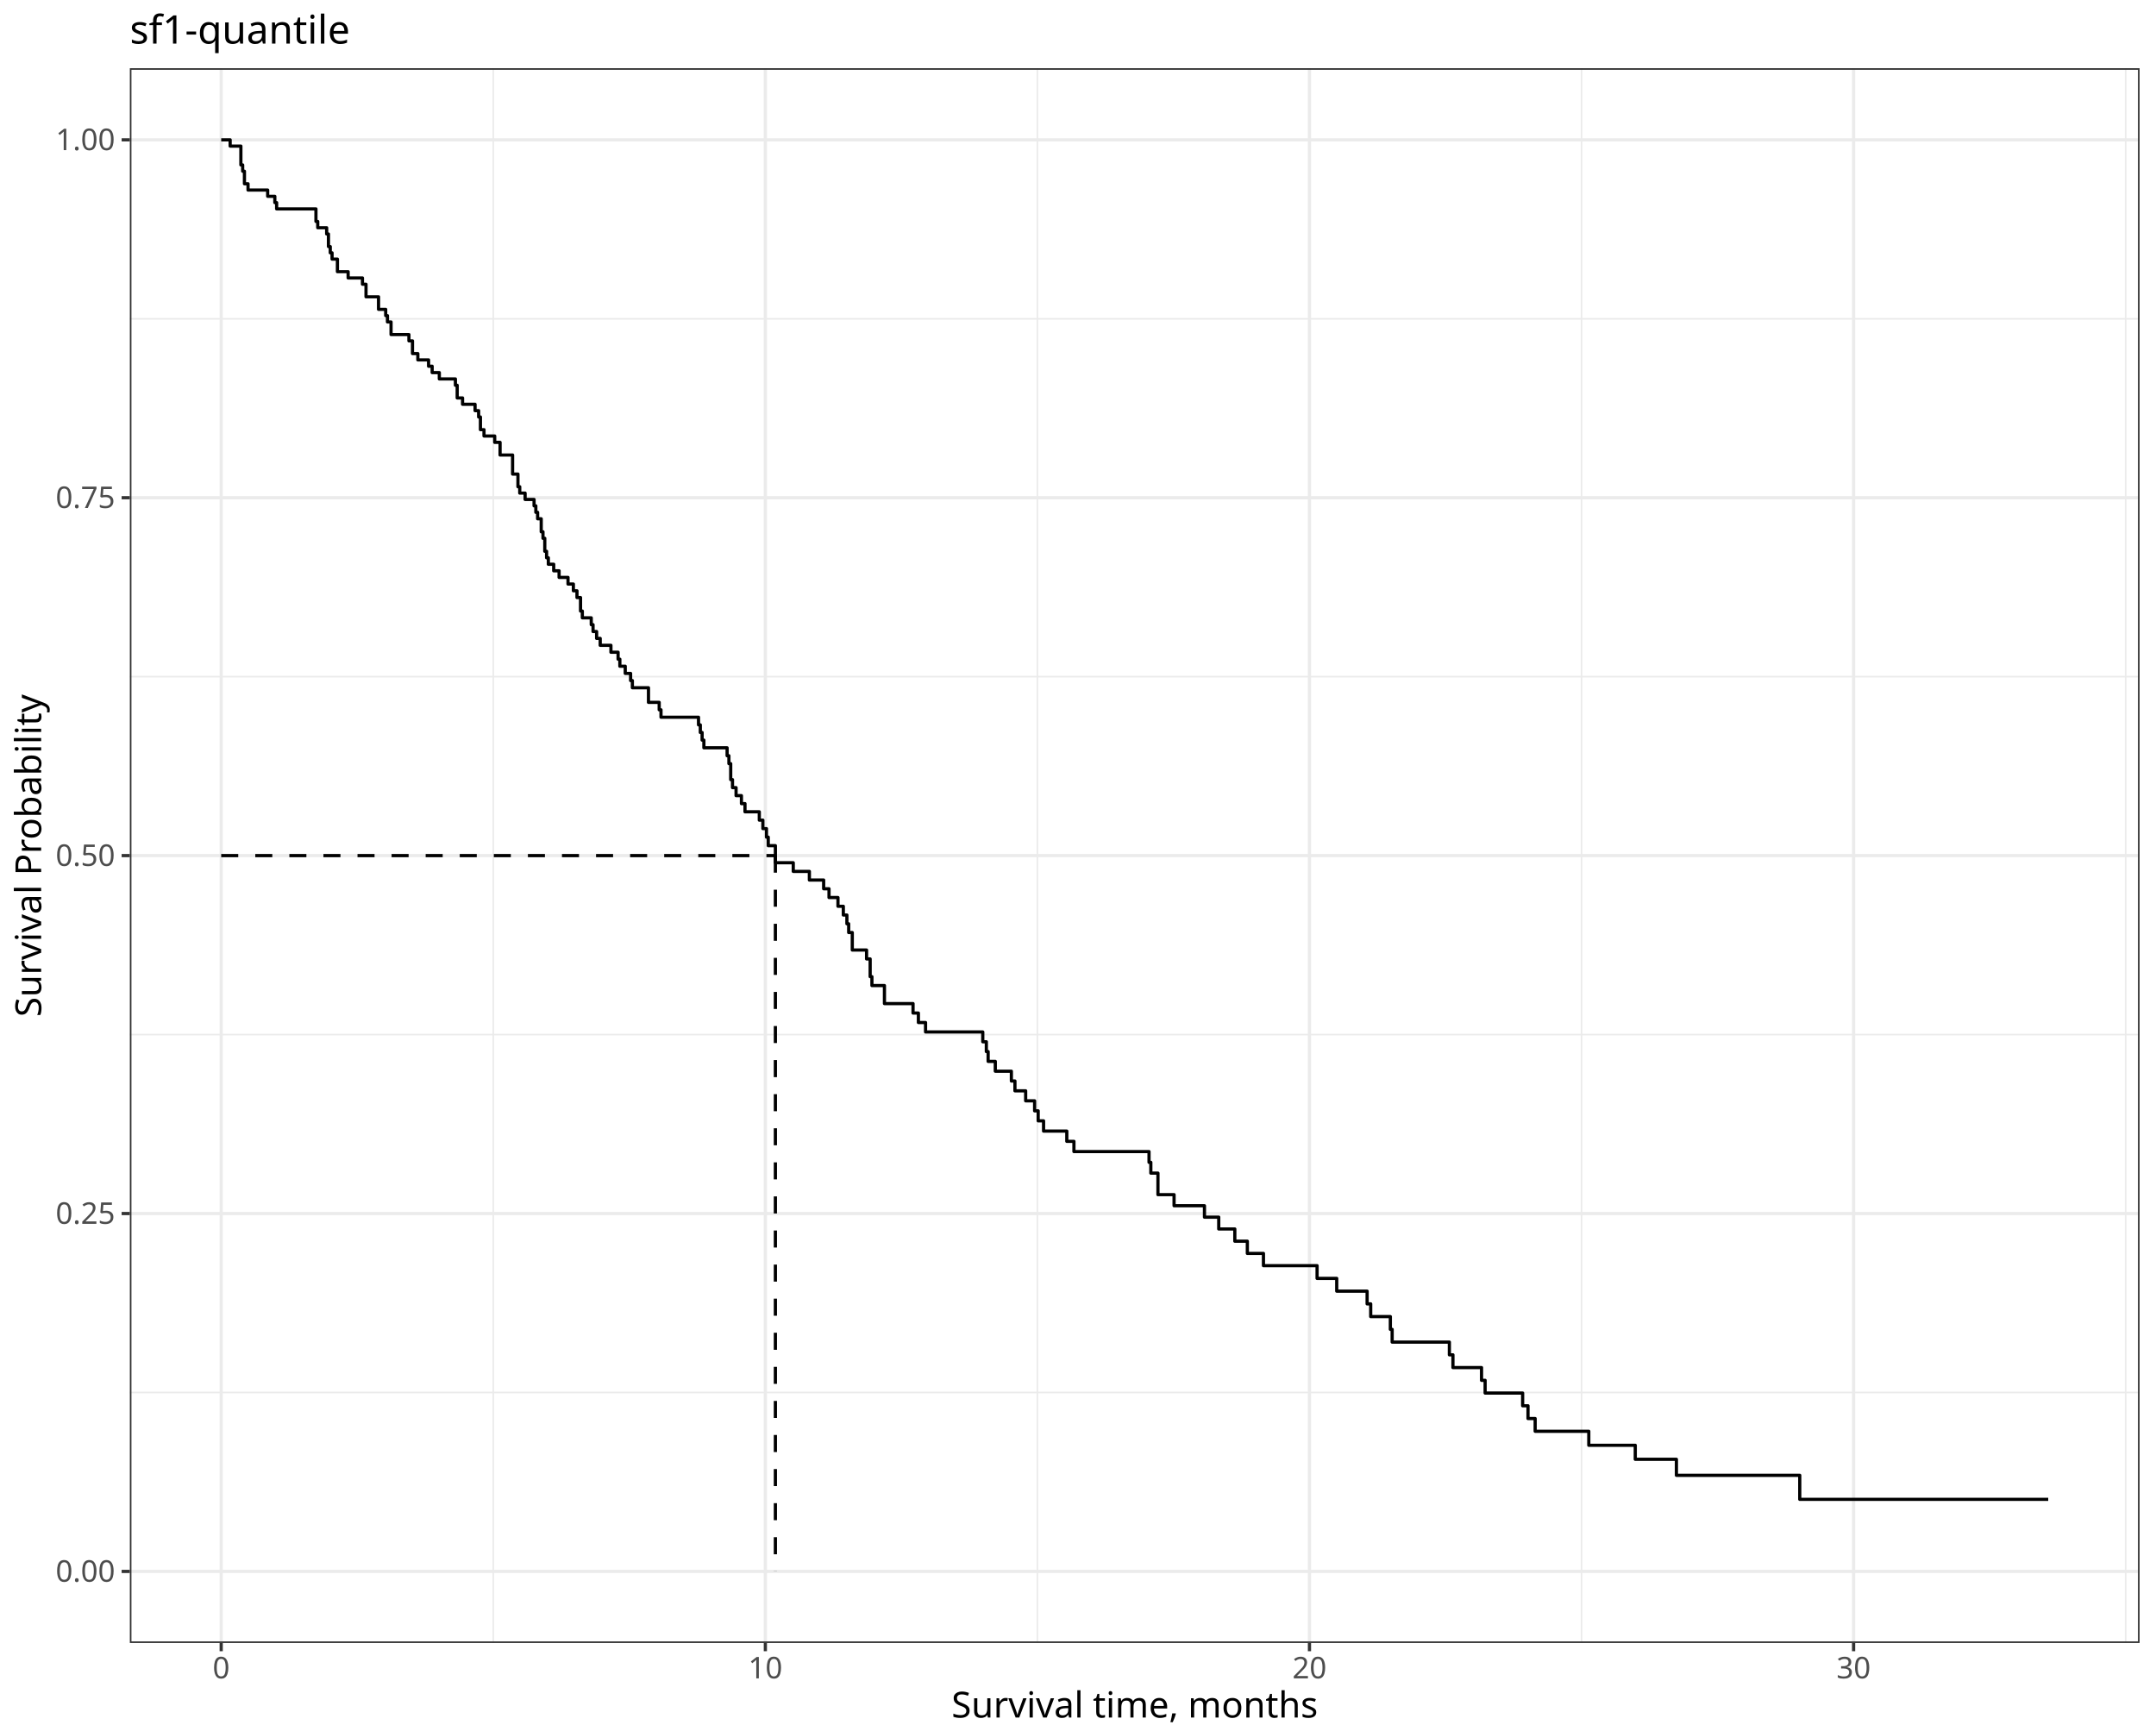
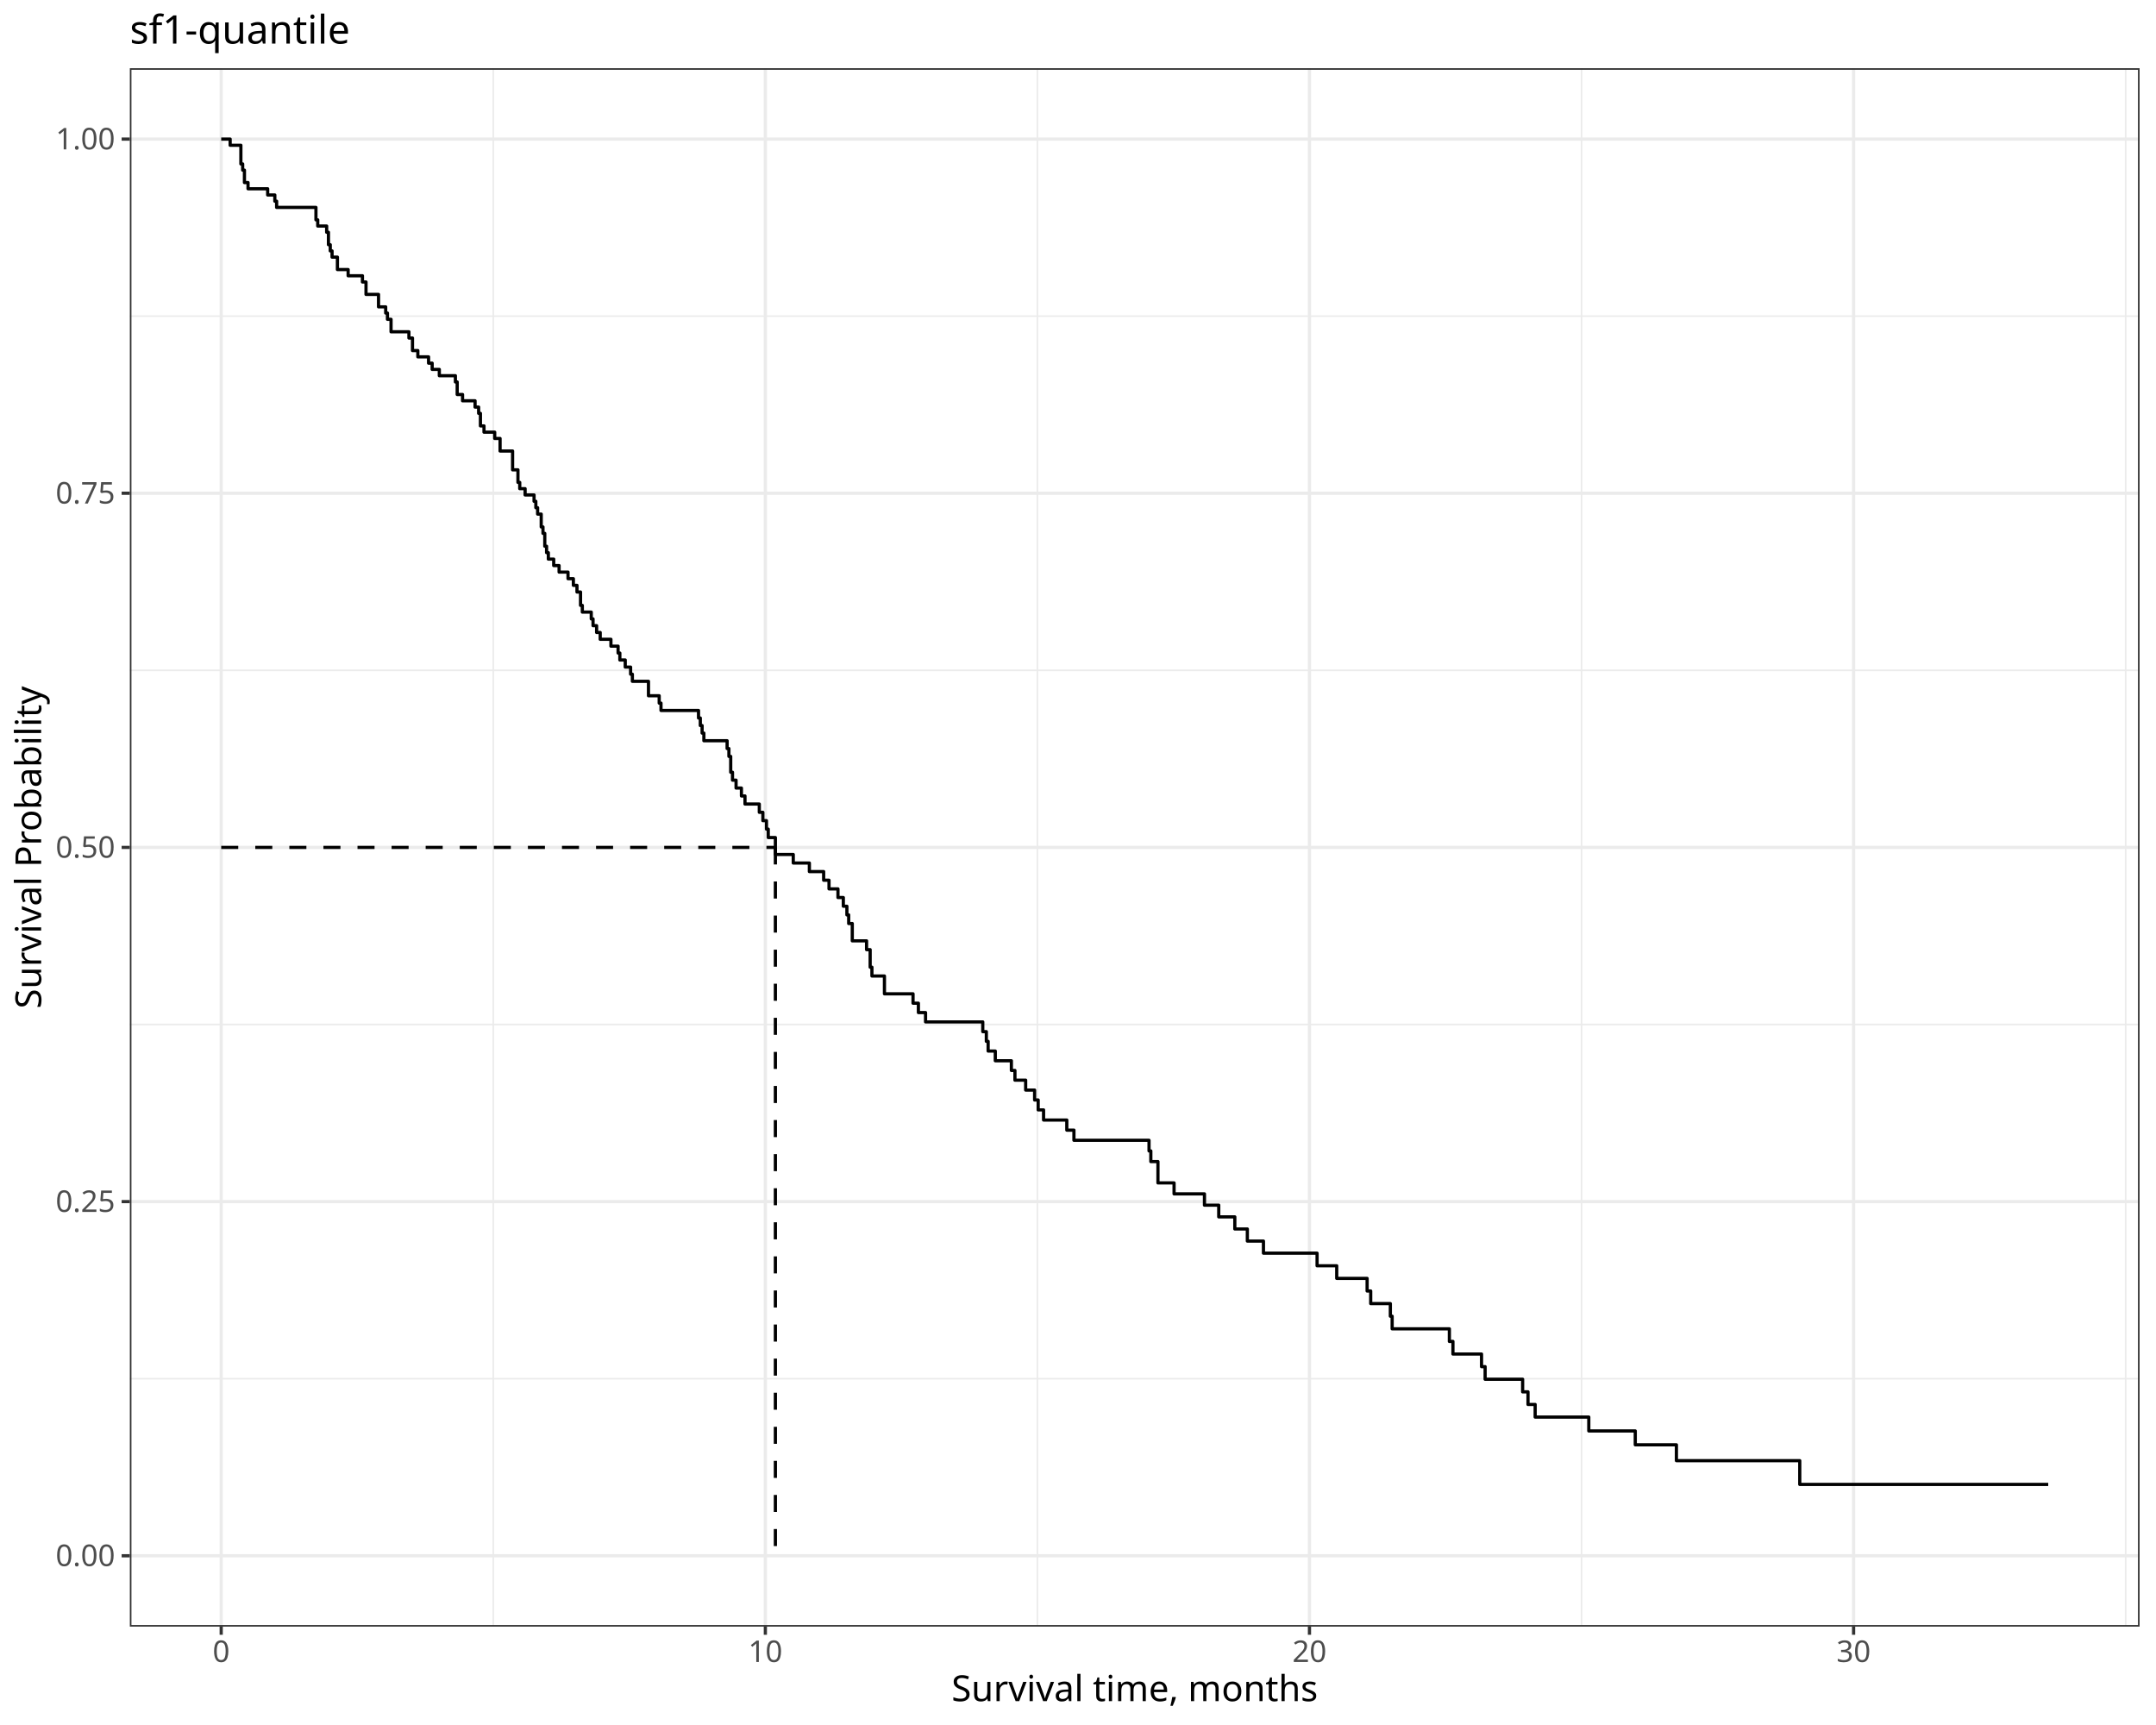
<svg xmlns="http://www.w3.org/2000/svg" class="svglite" data-engine-version="2.0" width="720.00pt" height="576.00pt" viewBox="0 0 720.00 576.00">
  <defs>
    <style type="text/css">
    .svglite line, .svglite polyline, .svglite polygon, .svglite path, .svglite rect, .svglite circle {
      fill: none;
      stroke: #000000;
      stroke-linecap: round;
      stroke-linejoin: round;
      stroke-miterlimit: 10.00;
    }
  </style>
  </defs>
  <rect width="100%" height="100%" style="stroke: none; fill: #FFFFFF;" />
  <defs>
    <clipPath id="cpMC4wMHw3MjAuMDB8MC4wMHw1NzYuMDA=">
      <rect x="0.00" y="0.00" width="720.00" height="576.00" />
    </clipPath>
  </defs>
  <g clip-path="url(#cpMC4wMHw3MjAuMDB8MC4wMHw1NzYuMDA=)">
    <rect x="0.00" y="0.00" width="720.00" height="576.00" style="stroke-width: 1.07; stroke: #FFFFFF; fill: #FFFFFF;" />
  </g>
  <defs>
-     <clipPath id="cpNDMuMzZ8NzE0LjUyfDIyLjc4fDU0OC42Mg==">
-       <rect x="43.36" y="22.78" width="671.16" height="525.84" />
+     <clipPath id="cpNDMuMzZ8NzE0LjUyfDIyLjc4fDU0My4xNA==">
+       <rect x="43.36" y="22.78" width="671.16" height="520.36" />
    </clipPath>
  </defs>
-   <g clip-path="url(#cpNDMuMzZ8NzE0LjUyfDIyLjc4fDU0OC42Mg==)">
-     <rect x="43.36" y="22.78" width="671.16" height="525.84" style="stroke-width: 1.07; stroke: none; fill: #FFFFFF;" />
-     <polyline points="43.36,464.97 714.52,464.97 " style="stroke-width: 0.53; stroke: #EBEBEB; stroke-linecap: butt;" />
-     <polyline points="43.36,345.46 714.52,345.46 " style="stroke-width: 0.53; stroke: #EBEBEB; stroke-linecap: butt;" />
-     <polyline points="43.36,225.95 714.52,225.95 " style="stroke-width: 0.53; stroke: #EBEBEB; stroke-linecap: butt;" />
-     <polyline points="43.36,106.44 714.52,106.44 " style="stroke-width: 0.53; stroke: #EBEBEB; stroke-linecap: butt;" />
-     <polyline points="164.73,548.62 164.73,22.78 " style="stroke-width: 0.53; stroke: #EBEBEB; stroke-linecap: butt;" />
-     <polyline points="346.44,548.62 346.44,22.78 " style="stroke-width: 0.53; stroke: #EBEBEB; stroke-linecap: butt;" />
-     <polyline points="528.16,548.62 528.16,22.78 " style="stroke-width: 0.53; stroke: #EBEBEB; stroke-linecap: butt;" />
-     <polyline points="709.87,548.62 709.87,22.78 " style="stroke-width: 0.53; stroke: #EBEBEB; stroke-linecap: butt;" />
-     <polyline points="43.36,524.72 714.52,524.72 " style="stroke-width: 1.07; stroke: #EBEBEB; stroke-linecap: butt;" />
-     <polyline points="43.36,405.21 714.52,405.21 " style="stroke-width: 1.07; stroke: #EBEBEB; stroke-linecap: butt;" />
-     <polyline points="43.36,285.70 714.52,285.70 " style="stroke-width: 1.07; stroke: #EBEBEB; stroke-linecap: butt;" />
-     <polyline points="43.36,166.19 714.52,166.19 " style="stroke-width: 1.07; stroke: #EBEBEB; stroke-linecap: butt;" />
-     <polyline points="43.36,46.69 714.52,46.69 " style="stroke-width: 1.07; stroke: #EBEBEB; stroke-linecap: butt;" />
-     <polyline points="73.87,548.62 73.87,22.78 " style="stroke-width: 1.07; stroke: #EBEBEB; stroke-linecap: butt;" />
-     <polyline points="255.59,548.62 255.59,22.78 " style="stroke-width: 1.07; stroke: #EBEBEB; stroke-linecap: butt;" />
-     <polyline points="437.30,548.62 437.30,22.78 " style="stroke-width: 1.07; stroke: #EBEBEB; stroke-linecap: butt;" />
-     <polyline points="619.01,548.62 619.01,22.78 " style="stroke-width: 1.07; stroke: #EBEBEB; stroke-linecap: butt;" />
-     <polyline points="73.87,46.69 76.86,46.69 76.86,48.78 80.44,48.78 80.44,55.07 81.04,55.07 81.04,57.17 81.63,57.17 81.63,61.36 82.83,61.36 82.83,63.46 89.39,63.46 89.39,65.55 91.78,65.55 91.78,67.65 92.38,67.65 92.38,69.75 105.51,69.75 105.51,73.94 106.11,73.94 106.11,76.04 109.09,76.04 109.09,78.13 109.69,78.13 109.69,82.33 110.29,82.33 110.29,84.42 110.89,84.42 110.89,86.52 112.68,86.52 112.68,90.71 116.26,90.71 116.26,92.81 121.04,92.81 121.04,94.91 122.23,94.91 122.23,99.10 126.41,99.10 126.41,103.29 128.80,103.29 128.80,105.39 129.39,105.39 129.39,107.50 130.59,107.50 130.59,111.71 136.56,111.71 136.56,113.82 137.75,113.82 137.75,118.06 139.54,118.06 139.54,120.17 143.12,120.17 143.12,122.29 144.32,122.29 144.32,124.41 146.71,124.41 146.71,126.53 152.08,126.53 152.08,128.65 152.68,128.65 152.68,132.88 154.47,132.88 154.47,135.00 158.65,135.00 158.65,137.12 159.84,137.12 159.84,139.24 160.44,139.24 160.44,143.47 161.63,143.47 161.63,145.59 165.21,145.59 165.21,147.71 167.00,147.71 167.00,151.94 171.18,151.94 171.18,158.30 172.97,158.30 172.97,162.53 173.57,162.53 173.57,164.65 175.36,164.65 175.36,166.77 177.15,166.77 177.15,166.77 177.75,166.77 177.75,166.77 178.35,166.77 178.35,168.91 178.94,168.91 178.94,171.07 179.54,171.07 179.54,173.23 180.74,173.23 180.74,177.57 181.33,177.57 181.33,179.74 181.93,179.74 181.93,184.08 182.53,184.08 182.53,186.25 183.12,186.25 183.12,188.41 184.32,188.41 184.32,188.41 184.91,188.41 184.91,190.60 186.11,190.60 186.11,190.60 186.71,190.60 186.71,192.80 187.90,192.80 187.90,192.80 188.50,192.80 188.50,192.80 189.69,192.80 189.69,195.02 190.88,195.02 190.88,195.02 191.48,195.02 191.48,197.27 192.68,197.27 192.68,199.53 193.87,199.53 193.87,204.04 194.47,204.04 194.47,206.30 195.06,206.30 195.06,206.30 197.45,206.30 197.45,208.59 198.05,208.59 198.05,210.88 199.24,210.88 199.24,213.17 199.84,213.17 199.84,213.17 200.44,213.17 200.44,215.48 204.02,215.48 204.02,217.79 205.81,217.79 205.81,217.79 206.41,217.79 206.41,220.11 207.00,220.11 207.00,222.46 207.60,222.46 207.60,222.46 208.20,222.46 208.20,222.46 208.80,222.46 208.80,224.86 210.59,224.86 210.59,227.25 211.18,227.25 211.18,229.65 214.17,229.65 214.17,229.65 215.36,229.65 215.36,229.65 216.56,229.65 216.56,234.53 217.15,234.53 217.15,234.53 218.94,234.53 218.94,234.53 220.14,234.53 220.14,237.01 220.74,237.01 220.74,239.49 224.32,239.49 224.32,239.49 228.50,239.49 228.50,239.49 232.68,239.49 232.68,239.49 233.27,239.49 233.27,242.04 233.87,242.04 233.87,244.58 234.47,244.58 234.47,247.13 235.06,247.13 235.06,249.70 236.26,249.70 236.26,249.70 238.65,249.70 238.65,249.70 240.44,249.70 240.44,249.70 242.82,249.70 242.82,252.35 243.42,252.35 243.42,254.99 244.02,254.99 244.02,260.33 244.62,260.33 244.62,263.00 245.81,263.00 245.81,265.67 247.60,265.67 247.60,268.34 248.20,268.34 248.20,268.34 248.79,268.34 248.79,271.07 250.59,271.07 250.59,271.07 252.97,271.07 252.97,271.07 253.57,271.07 253.57,273.86 254.76,273.86 254.76,276.68 255.96,276.68 255.96,279.53 256.56,279.53 256.56,282.38 258.94,282.38 258.94,288.08 261.93,288.08 261.93,288.08 264.91,288.08 264.91,290.97 270.29,290.97 270.29,293.85 272.08,293.85 272.08,293.85 275.06,293.85 275.06,296.77 276.85,296.77 276.85,299.70 279.84,299.70 279.84,302.62 281.63,302.62 281.63,305.54 282.82,305.54 282.82,308.46 283.42,308.46 283.42,311.39 284.62,311.39 284.62,317.23 286.41,317.23 286.41,317.23 289.39,317.23 289.39,320.20 290.59,320.20 290.59,326.12 291.18,326.12 291.18,329.09 295.36,329.09 295.36,335.11 298.35,335.11 298.35,335.11 301.93,335.11 301.93,335.11 303.12,335.11 303.12,335.11 304.91,335.11 304.91,338.27 306.70,338.27 306.70,341.43 309.09,341.43 309.09,344.59 315.06,344.59 315.06,344.59 320.44,344.59 320.44,344.59 328.20,344.59 328.20,347.86 329.39,347.86 329.39,351.14 329.99,351.14 329.99,354.41 332.38,354.41 332.38,357.69 337.75,357.69 337.75,360.96 338.94,360.96 338.94,364.24 342.52,364.24 342.52,367.58 345.51,367.58 345.51,370.93 346.70,370.93 346.70,374.27 347.30,374.27 347.30,374.27 348.50,374.27 348.50,377.69 356.26,377.69 356.26,381.11 358.64,381.11 358.64,384.53 378.94,384.53 378.94,384.53 383.72,384.53 383.72,388.12 384.32,388.12 384.32,391.72 386.70,391.72 386.70,398.91 389.69,398.91 389.69,398.91 392.08,398.91 392.08,402.61 398.05,402.61 398.05,402.61 402.23,402.61 402.23,406.42 402.82,406.42 402.82,406.42 407.00,406.42 407.00,410.37 407.60,410.37 407.60,410.37 412.37,410.37 412.37,414.45 416.55,414.45 416.55,418.53 421.93,418.53 421.93,422.62 424.91,422.62 424.91,422.62 439.84,422.62 439.84,426.87 446.40,426.87 446.40,431.13 456.55,431.13 456.55,435.38 457.75,435.38 457.75,439.63 464.31,439.63 464.31,443.89 464.91,443.89 464.91,448.14 484.02,448.14 484.02,452.40 485.21,452.40 485.21,456.65 494.76,456.65 494.76,460.91 495.96,460.91 495.96,465.16 508.49,465.16 508.49,469.41 510.28,469.41 510.28,473.67 512.67,473.67 512.67,477.92 515.66,477.92 515.66,477.92 530.58,477.92 530.58,482.60 546.10,482.60 546.10,487.28 555.06,487.28 555.06,487.28 559.84,487.28 559.84,492.63 564.01,492.63 564.01,492.63 575.36,492.63 575.36,492.63 601.03,492.63 601.03,500.65 649.98,500.65 649.98,500.65 676.85,500.65 676.85,500.65 684.01,500.65 684.01,500.65 " style="stroke-width: 1.07; stroke-linecap: butt;" />
-     <line x1="258.94" y1="285.70" x2="258.94" y2="524.72" style="stroke-width: 1.07; stroke-dasharray: 5.69,5.69; stroke-linecap: butt;" />
-     <line x1="73.87" y1="285.70" x2="258.94" y2="285.70" style="stroke-width: 1.07; stroke-dasharray: 5.69,5.69; stroke-linecap: butt;" />
-     <rect x="43.36" y="22.78" width="671.16" height="525.84" style="stroke-width: 1.07; stroke: #333333;" />
+   <g clip-path="url(#cpNDMuMzZ8NzE0LjUyfDIyLjc4fDU0My4xNA==)">
+     <rect x="43.36" y="22.78" width="671.16" height="520.36" style="stroke-width: 1.07; stroke: none; fill: #FFFFFF;" />
+     <polyline points="43.36,460.36 714.52,460.36 " style="stroke-width: 0.53; stroke: #EBEBEB; stroke-linecap: butt;" />
+     <polyline points="43.36,342.09 714.52,342.09 " style="stroke-width: 0.53; stroke: #EBEBEB; stroke-linecap: butt;" />
+     <polyline points="43.36,223.83 714.52,223.83 " style="stroke-width: 0.53; stroke: #EBEBEB; stroke-linecap: butt;" />
+     <polyline points="43.36,105.57 714.52,105.57 " style="stroke-width: 0.53; stroke: #EBEBEB; stroke-linecap: butt;" />
+     <polyline points="164.73,543.14 164.73,22.78 " style="stroke-width: 0.53; stroke: #EBEBEB; stroke-linecap: butt;" />
+     <polyline points="346.44,543.14 346.44,22.78 " style="stroke-width: 0.53; stroke: #EBEBEB; stroke-linecap: butt;" />
+     <polyline points="528.16,543.14 528.16,22.78 " style="stroke-width: 0.53; stroke: #EBEBEB; stroke-linecap: butt;" />
+     <polyline points="709.87,543.14 709.87,22.78 " style="stroke-width: 0.53; stroke: #EBEBEB; stroke-linecap: butt;" />
+     <polyline points="43.36,519.49 714.52,519.49 " style="stroke-width: 1.07; stroke: #EBEBEB; stroke-linecap: butt;" />
+     <polyline points="43.36,401.23 714.52,401.23 " style="stroke-width: 1.07; stroke: #EBEBEB; stroke-linecap: butt;" />
+     <polyline points="43.36,282.96 714.52,282.96 " style="stroke-width: 1.07; stroke: #EBEBEB; stroke-linecap: butt;" />
+     <polyline points="43.36,164.70 714.52,164.70 " style="stroke-width: 1.07; stroke: #EBEBEB; stroke-linecap: butt;" />
+     <polyline points="43.36,46.44 714.52,46.44 " style="stroke-width: 1.07; stroke: #EBEBEB; stroke-linecap: butt;" />
+     <polyline points="73.87,543.14 73.87,22.78 " style="stroke-width: 1.07; stroke: #EBEBEB; stroke-linecap: butt;" />
+     <polyline points="255.59,543.14 255.59,22.78 " style="stroke-width: 1.07; stroke: #EBEBEB; stroke-linecap: butt;" />
+     <polyline points="437.30,543.14 437.30,22.78 " style="stroke-width: 1.07; stroke: #EBEBEB; stroke-linecap: butt;" />
+     <polyline points="619.01,543.14 619.01,22.78 " style="stroke-width: 1.07; stroke: #EBEBEB; stroke-linecap: butt;" />
+     <polyline points="73.87,46.44 76.86,46.44 76.86,48.51 80.44,48.51 80.44,54.74 81.04,54.74 81.04,56.81 81.63,56.81 81.63,60.96 82.83,60.96 82.83,63.03 89.39,63.03 89.39,65.11 91.78,65.11 91.78,67.18 92.38,67.18 92.38,69.26 105.51,69.26 105.51,73.41 106.11,73.41 106.11,75.48 109.09,75.48 109.09,77.56 109.69,77.56 109.69,81.71 110.29,81.71 110.29,83.78 110.89,83.78 110.89,85.86 112.68,85.86 112.68,90.01 116.26,90.01 116.26,92.08 121.04,92.08 121.04,94.16 122.23,94.16 122.23,98.31 126.41,98.31 126.41,102.46 128.80,102.46 128.80,104.53 129.39,104.53 129.39,106.62 130.59,106.62 130.59,110.79 136.56,110.79 136.56,112.87 137.75,112.87 137.75,117.06 139.54,117.06 139.54,119.16 143.12,119.16 143.12,121.26 144.32,121.26 144.32,123.35 146.71,123.35 146.71,125.45 152.08,125.45 152.08,127.54 152.68,127.54 152.68,131.73 154.47,131.73 154.47,133.83 158.65,133.83 158.65,135.93 159.84,135.93 159.84,138.02 160.44,138.02 160.44,142.21 161.63,142.21 161.63,144.31 165.21,144.31 165.21,146.41 167.00,146.41 167.00,150.60 171.18,150.60 171.18,156.89 172.97,156.89 172.97,161.08 173.57,161.08 173.57,163.17 175.36,163.17 175.36,165.27 177.15,165.27 177.15,165.27 177.75,165.27 177.75,165.27 178.35,165.27 178.35,167.39 178.94,167.39 178.94,169.53 179.54,169.53 179.54,171.66 180.74,171.66 180.74,175.95 181.33,175.95 181.33,178.10 181.93,178.10 181.93,182.39 182.53,182.39 182.53,184.54 183.12,184.54 183.12,186.69 184.32,186.69 184.32,186.69 184.91,186.69 184.91,188.85 186.11,188.85 186.11,188.85 186.71,188.85 186.71,191.03 187.90,191.03 187.90,191.03 188.50,191.03 188.50,191.03 189.69,191.03 189.69,193.23 190.88,193.23 190.88,193.23 191.48,193.23 191.48,195.45 192.68,195.45 192.68,197.68 193.87,197.68 193.87,202.15 194.47,202.15 194.47,204.39 195.06,204.39 195.06,204.39 197.45,204.39 197.45,206.66 198.05,206.66 198.05,208.92 199.24,208.92 199.24,211.19 199.84,211.19 199.84,211.19 200.44,211.19 200.44,213.47 204.02,213.47 204.02,215.76 205.81,215.76 205.81,215.76 206.41,215.76 206.41,218.06 207.00,218.06 207.00,220.38 207.60,220.38 207.60,220.38 208.20,220.38 208.20,220.38 208.80,220.38 208.80,222.75 210.59,222.75 210.59,225.12 211.18,225.12 211.18,227.50 214.17,227.50 214.17,227.50 215.36,227.50 215.36,227.50 216.56,227.50 216.56,232.32 217.15,232.32 217.15,232.32 218.94,232.32 218.94,232.32 220.14,232.32 220.14,234.78 220.74,234.78 220.74,237.23 224.32,237.23 224.32,237.23 228.50,237.23 228.50,237.23 232.68,237.23 232.68,237.23 233.27,237.23 233.27,239.75 233.87,239.75 233.87,242.27 234.47,242.27 234.47,244.79 235.06,244.79 235.06,247.34 236.26,247.34 236.26,247.34 238.65,247.34 238.65,247.34 240.44,247.34 240.44,247.34 242.82,247.34 242.82,249.95 243.42,249.95 243.42,252.57 244.02,252.57 244.02,257.86 244.62,257.86 244.62,260.50 245.81,260.50 245.81,263.14 247.60,263.14 247.60,265.78 248.20,265.78 248.20,265.78 248.79,265.78 248.79,268.48 250.59,268.48 250.59,268.48 252.97,268.48 252.97,268.48 253.57,268.48 253.57,271.24 254.76,271.24 254.76,274.03 255.96,274.03 255.96,276.85 256.56,276.85 256.56,279.67 258.94,279.67 258.94,285.32 261.93,285.32 261.93,285.32 264.91,285.32 264.91,288.17 270.29,288.17 270.29,291.03 272.08,291.03 272.08,291.03 275.06,291.03 275.06,293.92 276.85,293.92 276.85,296.81 279.84,296.81 279.84,299.70 281.63,299.70 281.63,302.60 282.82,302.60 282.82,305.49 283.42,305.49 283.42,308.38 284.62,308.38 284.62,314.16 286.41,314.16 286.41,314.16 289.39,314.16 289.39,317.10 290.59,317.10 290.59,322.96 291.18,322.96 291.18,325.90 295.36,325.90 295.36,331.85 298.35,331.85 298.35,331.85 301.93,331.85 301.93,331.85 303.12,331.85 303.12,331.85 304.91,331.85 304.91,334.98 306.70,334.98 306.70,338.11 309.09,338.11 309.09,341.23 315.06,341.23 315.06,341.23 320.44,341.23 320.44,341.23 328.20,341.23 328.20,344.48 329.39,344.48 329.39,347.72 329.99,347.72 329.99,350.96 332.38,350.96 332.38,354.20 337.75,354.20 337.75,357.44 338.94,357.44 338.94,360.68 342.52,360.68 342.52,363.99 345.51,363.99 345.51,367.30 346.70,367.30 346.70,370.61 347.30,370.61 347.30,370.61 348.50,370.61 348.50,373.99 356.26,373.99 356.26,377.37 358.64,377.37 358.64,380.76 378.94,380.76 378.94,380.76 383.72,380.76 383.72,384.31 384.32,384.31 384.32,387.87 386.70,387.87 386.70,394.99 389.69,394.99 389.69,394.99 392.08,394.99 392.08,398.65 398.05,398.65 398.05,398.65 402.23,398.65 402.23,402.42 402.82,402.42 402.82,402.42 407.00,402.42 407.00,406.33 407.60,406.33 407.60,406.33 412.37,406.33 412.37,410.37 416.55,410.37 416.55,414.41 421.93,414.41 421.93,418.45 424.91,418.45 424.91,418.45 439.84,418.45 439.84,422.66 446.40,422.66 446.40,426.87 456.55,426.87 456.55,431.08 457.75,431.08 457.75,435.29 464.31,435.29 464.31,439.50 464.91,439.50 464.91,443.71 484.02,443.71 484.02,447.92 485.21,447.92 485.21,452.13 494.76,452.13 494.76,456.34 495.96,456.34 495.96,460.55 508.49,460.55 508.49,464.76 510.28,464.76 510.28,468.97 512.67,468.97 512.67,473.18 515.66,473.18 515.66,473.18 530.58,473.18 530.58,477.81 546.10,477.81 546.10,482.44 555.06,482.44 555.06,482.44 559.84,482.44 559.84,487.73 564.01,487.73 564.01,487.73 575.36,487.73 575.36,487.73 601.03,487.73 601.03,495.67 649.98,495.67 649.98,495.67 676.85,495.67 676.85,495.67 684.01,495.67 684.01,495.67 " style="stroke-width: 1.07; stroke-linecap: butt;" />
+     <line x1="258.94" y1="282.96" x2="258.94" y2="519.49" style="stroke-width: 1.07; stroke-dasharray: 5.69,5.69; stroke-linecap: butt;" />
+     <line x1="73.87" y1="282.96" x2="258.94" y2="282.96" style="stroke-width: 1.07; stroke-dasharray: 5.69,5.69; stroke-linecap: butt;" />
+     <rect x="43.36" y="22.78" width="671.16" height="520.36" style="stroke-width: 1.07; stroke: #333333;" />
  </g>
  <g clip-path="url(#cpMC4wMHw3MjAuMDB8MC4wMHw1NzYuMDA=)">
-     <text x="38.43" y="528.16" text-anchor="end" style="font-size: 10.00px; fill: #4D4D4D; font-family: sans;" textLength="19.46px" lengthAdjust="spacingAndGlyphs">0.00</text>
-     <text x="38.43" y="408.65" text-anchor="end" style="font-size: 10.00px; fill: #4D4D4D; font-family: sans;" textLength="19.46px" lengthAdjust="spacingAndGlyphs">0.25</text>
-     <text x="38.43" y="289.14" text-anchor="end" style="font-size: 10.00px; fill: #4D4D4D; font-family: sans;" textLength="19.46px" lengthAdjust="spacingAndGlyphs">0.50</text>
-     <text x="38.43" y="169.63" text-anchor="end" style="font-size: 10.00px; fill: #4D4D4D; font-family: sans;" textLength="19.46px" lengthAdjust="spacingAndGlyphs">0.75</text>
-     <text x="38.43" y="50.13" text-anchor="end" style="font-size: 10.00px; fill: #4D4D4D; font-family: sans;" textLength="19.46px" lengthAdjust="spacingAndGlyphs">1.00</text>
-     <polyline points="40.62,524.72 43.36,524.72 " style="stroke-width: 1.07; stroke: #333333; stroke-linecap: butt;" />
-     <polyline points="40.62,405.21 43.36,405.21 " style="stroke-width: 1.07; stroke: #333333; stroke-linecap: butt;" />
-     <polyline points="40.62,285.70 43.36,285.70 " style="stroke-width: 1.07; stroke: #333333; stroke-linecap: butt;" />
-     <polyline points="40.62,166.19 43.36,166.19 " style="stroke-width: 1.07; stroke: #333333; stroke-linecap: butt;" />
-     <polyline points="40.62,46.69 43.36,46.69 " style="stroke-width: 1.07; stroke: #333333; stroke-linecap: butt;" />
-     <polyline points="73.87,551.36 73.87,548.62 " style="stroke-width: 1.07; stroke: #333333; stroke-linecap: butt;" />
-     <polyline points="255.59,551.36 255.59,548.62 " style="stroke-width: 1.07; stroke: #333333; stroke-linecap: butt;" />
-     <polyline points="437.30,551.36 437.30,548.62 " style="stroke-width: 1.07; stroke: #333333; stroke-linecap: butt;" />
-     <polyline points="619.01,551.36 619.01,548.62 " style="stroke-width: 1.07; stroke: #333333; stroke-linecap: butt;" />
-     <text x="73.87" y="560.43" text-anchor="middle" style="font-size: 10.00px; fill: #4D4D4D; font-family: sans;" textLength="5.56px" lengthAdjust="spacingAndGlyphs">0</text>
-     <text x="255.59" y="560.43" text-anchor="middle" style="font-size: 10.00px; fill: #4D4D4D; font-family: sans;" textLength="11.12px" lengthAdjust="spacingAndGlyphs">10</text>
-     <text x="437.30" y="560.43" text-anchor="middle" style="font-size: 10.00px; fill: #4D4D4D; font-family: sans;" textLength="11.12px" lengthAdjust="spacingAndGlyphs">20</text>
-     <text x="619.01" y="560.43" text-anchor="middle" style="font-size: 10.00px; fill: #4D4D4D; font-family: sans;" textLength="11.12px" lengthAdjust="spacingAndGlyphs">30</text>
-     <text x="378.94" y="573.51" text-anchor="middle" style="font-size: 12.00px; font-family: sans;" textLength="114.72px" lengthAdjust="spacingAndGlyphs">Survival time, months</text>
-     <text transform="translate(13.74,285.70) rotate(-90)" text-anchor="middle" style="font-size: 12.00px; font-family: sans;" textLength="102.05px" lengthAdjust="spacingAndGlyphs">Survival Probability</text>
+     <text x="38.43" y="522.93" text-anchor="end" style="font-size: 10.00px; fill: #4D4D4D; font-family: sans;" textLength="19.46px" lengthAdjust="spacingAndGlyphs">0.00</text>
+     <text x="38.43" y="404.67" text-anchor="end" style="font-size: 10.00px; fill: #4D4D4D; font-family: sans;" textLength="19.46px" lengthAdjust="spacingAndGlyphs">0.25</text>
+     <text x="38.43" y="286.40" text-anchor="end" style="font-size: 10.00px; fill: #4D4D4D; font-family: sans;" textLength="19.46px" lengthAdjust="spacingAndGlyphs">0.50</text>
+     <text x="38.43" y="168.14" text-anchor="end" style="font-size: 10.00px; fill: #4D4D4D; font-family: sans;" textLength="19.46px" lengthAdjust="spacingAndGlyphs">0.75</text>
+     <text x="38.43" y="49.88" text-anchor="end" style="font-size: 10.00px; fill: #4D4D4D; font-family: sans;" textLength="19.46px" lengthAdjust="spacingAndGlyphs">1.00</text>
+     <polyline points="40.62,519.49 43.36,519.49 " style="stroke-width: 1.07; stroke: #333333; stroke-linecap: butt;" />
+     <polyline points="40.62,401.23 43.36,401.23 " style="stroke-width: 1.07; stroke: #333333; stroke-linecap: butt;" />
+     <polyline points="40.62,282.96 43.36,282.96 " style="stroke-width: 1.07; stroke: #333333; stroke-linecap: butt;" />
+     <polyline points="40.62,164.70 43.36,164.70 " style="stroke-width: 1.07; stroke: #333333; stroke-linecap: butt;" />
+     <polyline points="40.62,46.44 43.36,46.44 " style="stroke-width: 1.07; stroke: #333333; stroke-linecap: butt;" />
+     <polyline points="73.87,545.88 73.87,543.14 " style="stroke-width: 1.07; stroke: #333333; stroke-linecap: butt;" />
+     <polyline points="255.59,545.88 255.59,543.14 " style="stroke-width: 1.07; stroke: #333333; stroke-linecap: butt;" />
+     <polyline points="437.30,545.88 437.30,543.14 " style="stroke-width: 1.07; stroke: #333333; stroke-linecap: butt;" />
+     <polyline points="619.01,545.88 619.01,543.14 " style="stroke-width: 1.07; stroke: #333333; stroke-linecap: butt;" />
+     <text x="73.87" y="554.96" text-anchor="middle" style="font-size: 10.00px; fill: #4D4D4D; font-family: sans;" textLength="5.56px" lengthAdjust="spacingAndGlyphs">0</text>
+     <text x="255.59" y="554.96" text-anchor="middle" style="font-size: 10.00px; fill: #4D4D4D; font-family: sans;" textLength="11.12px" lengthAdjust="spacingAndGlyphs">10</text>
+     <text x="437.30" y="554.96" text-anchor="middle" style="font-size: 10.00px; fill: #4D4D4D; font-family: sans;" textLength="11.12px" lengthAdjust="spacingAndGlyphs">20</text>
+     <text x="619.01" y="554.96" text-anchor="middle" style="font-size: 10.00px; fill: #4D4D4D; font-family: sans;" textLength="11.12px" lengthAdjust="spacingAndGlyphs">30</text>
+     <text x="378.94" y="568.03" text-anchor="middle" style="font-size: 12.00px; font-family: sans;" textLength="114.72px" lengthAdjust="spacingAndGlyphs">Survival time, months</text>
+     <text transform="translate(13.74,282.96) rotate(-90)" text-anchor="middle" style="font-size: 12.00px; font-family: sans;" textLength="102.05px" lengthAdjust="spacingAndGlyphs">Survival Probability</text>
    <text x="43.36" y="14.56" style="font-size: 13.20px; font-family: sans;" textLength="68.25px" lengthAdjust="spacingAndGlyphs">sf1-quantile</text>
  </g>
</svg>
